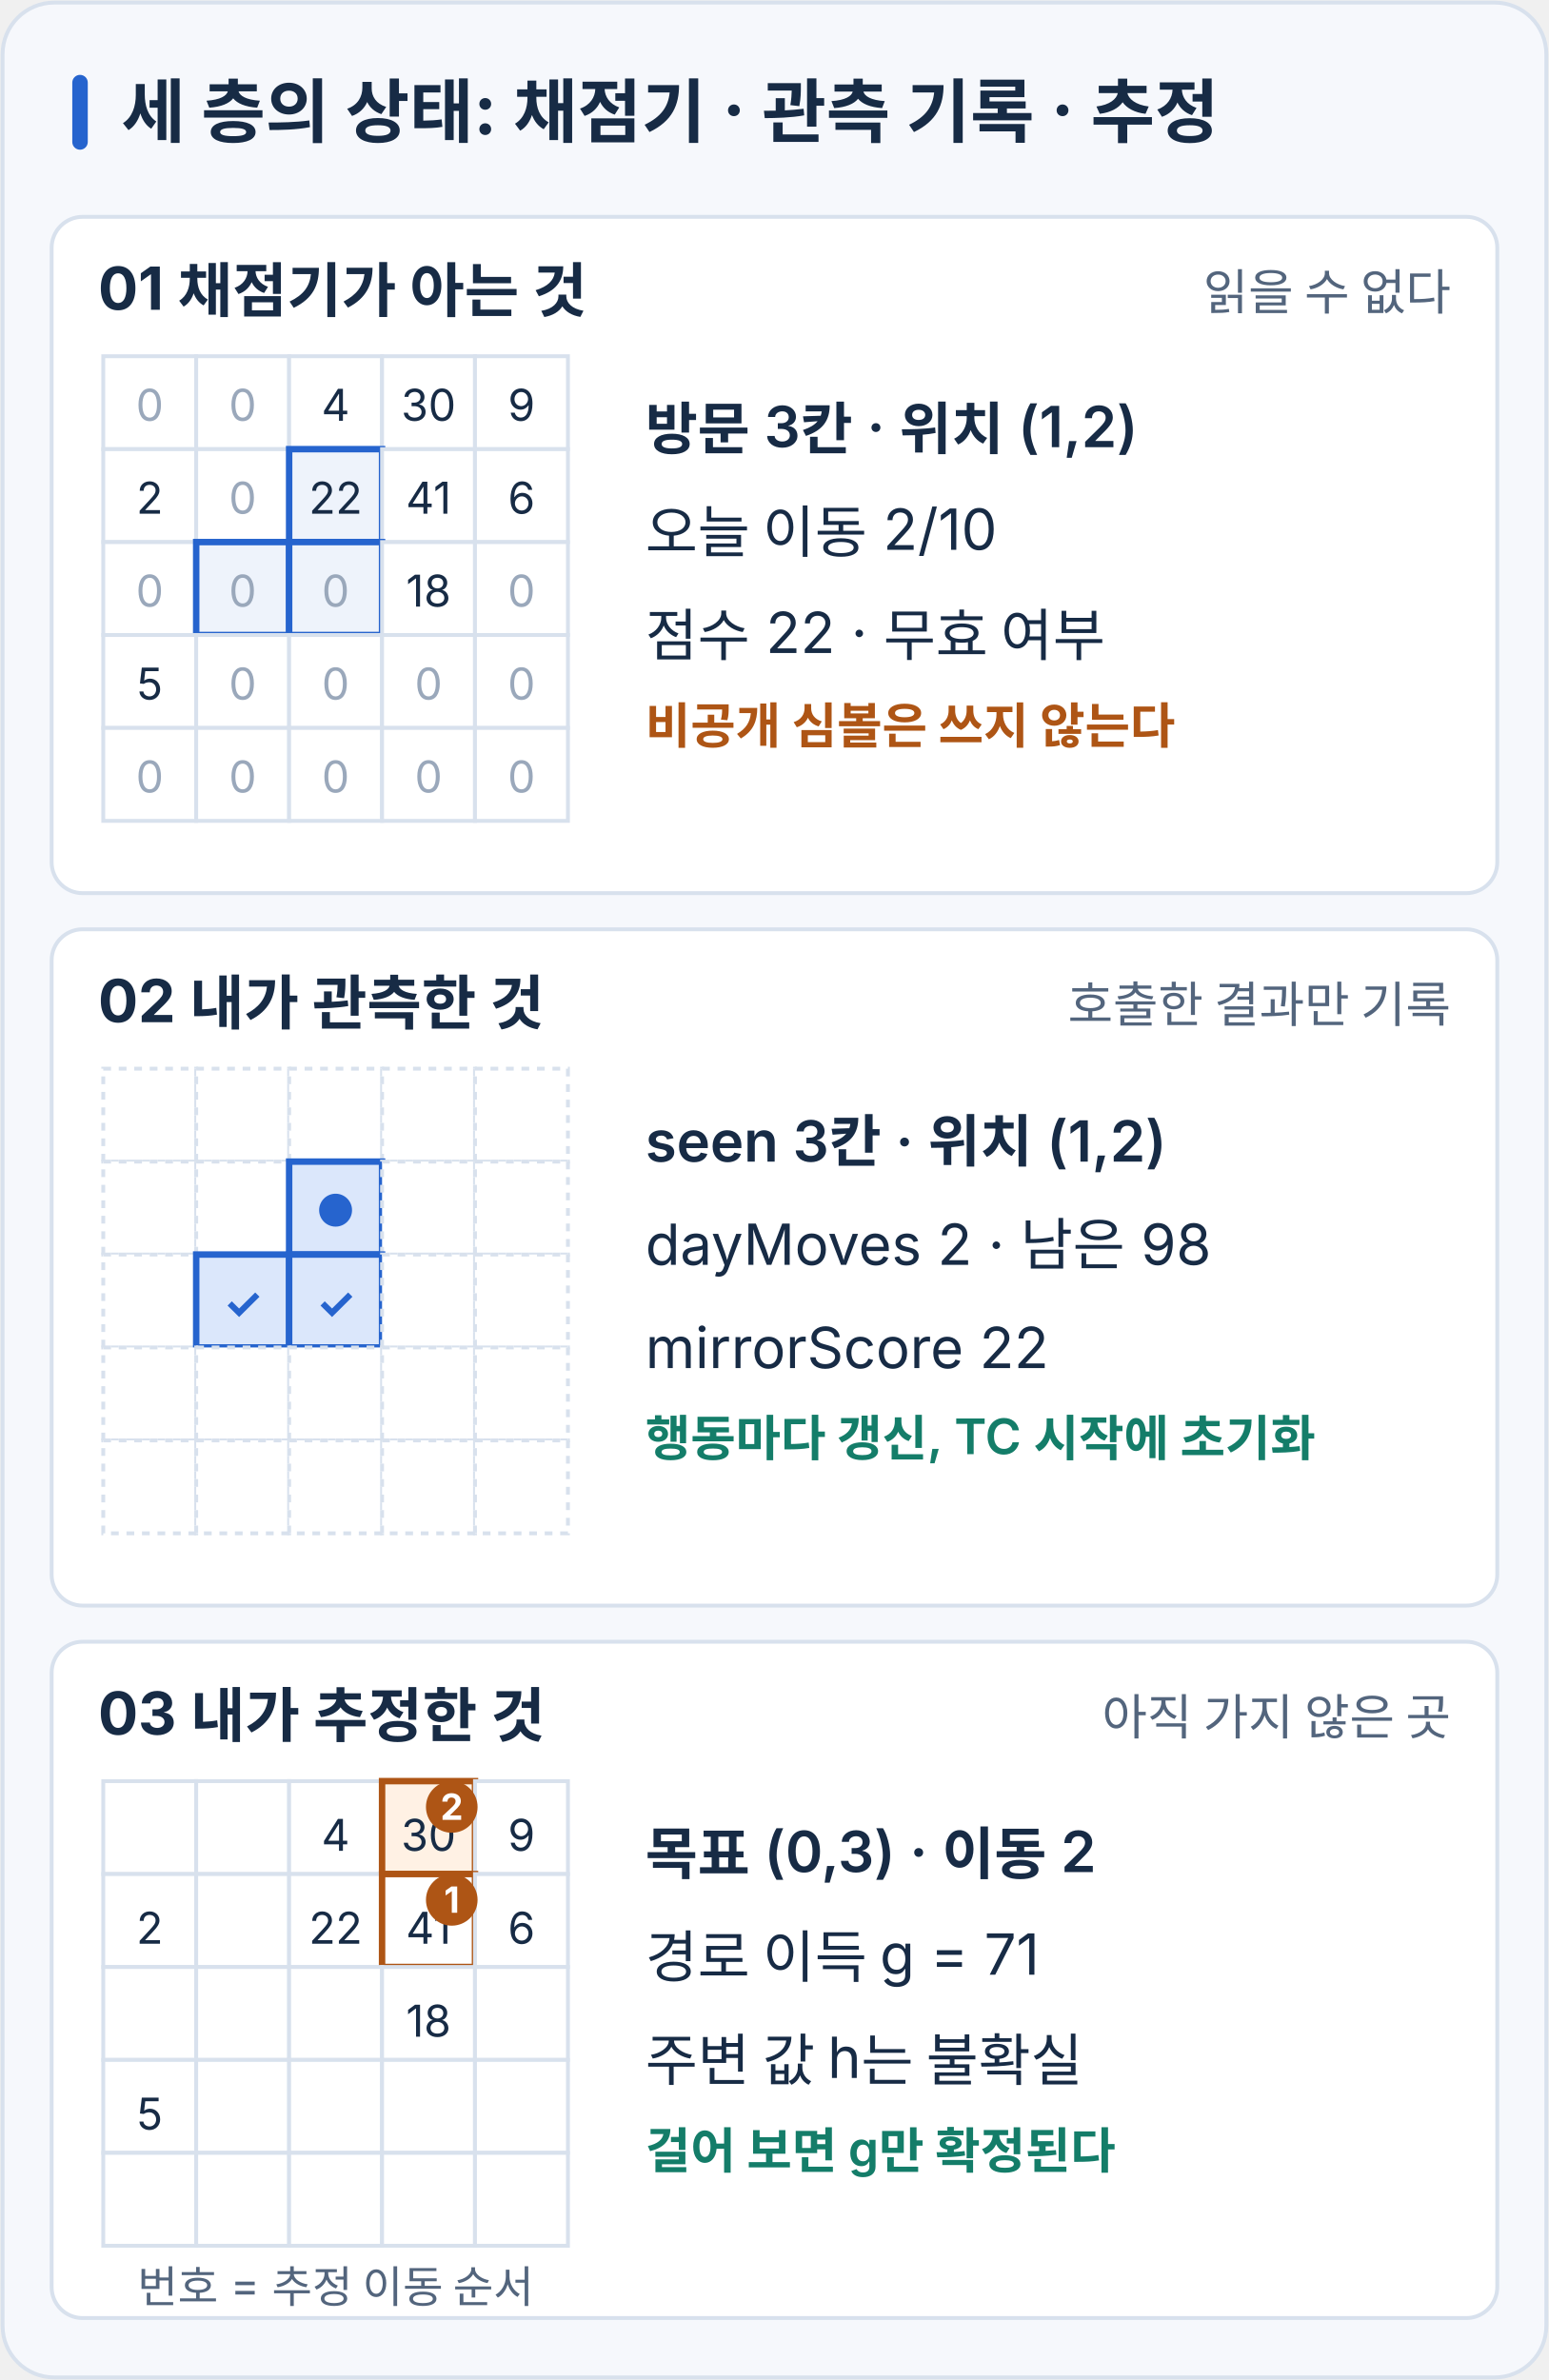
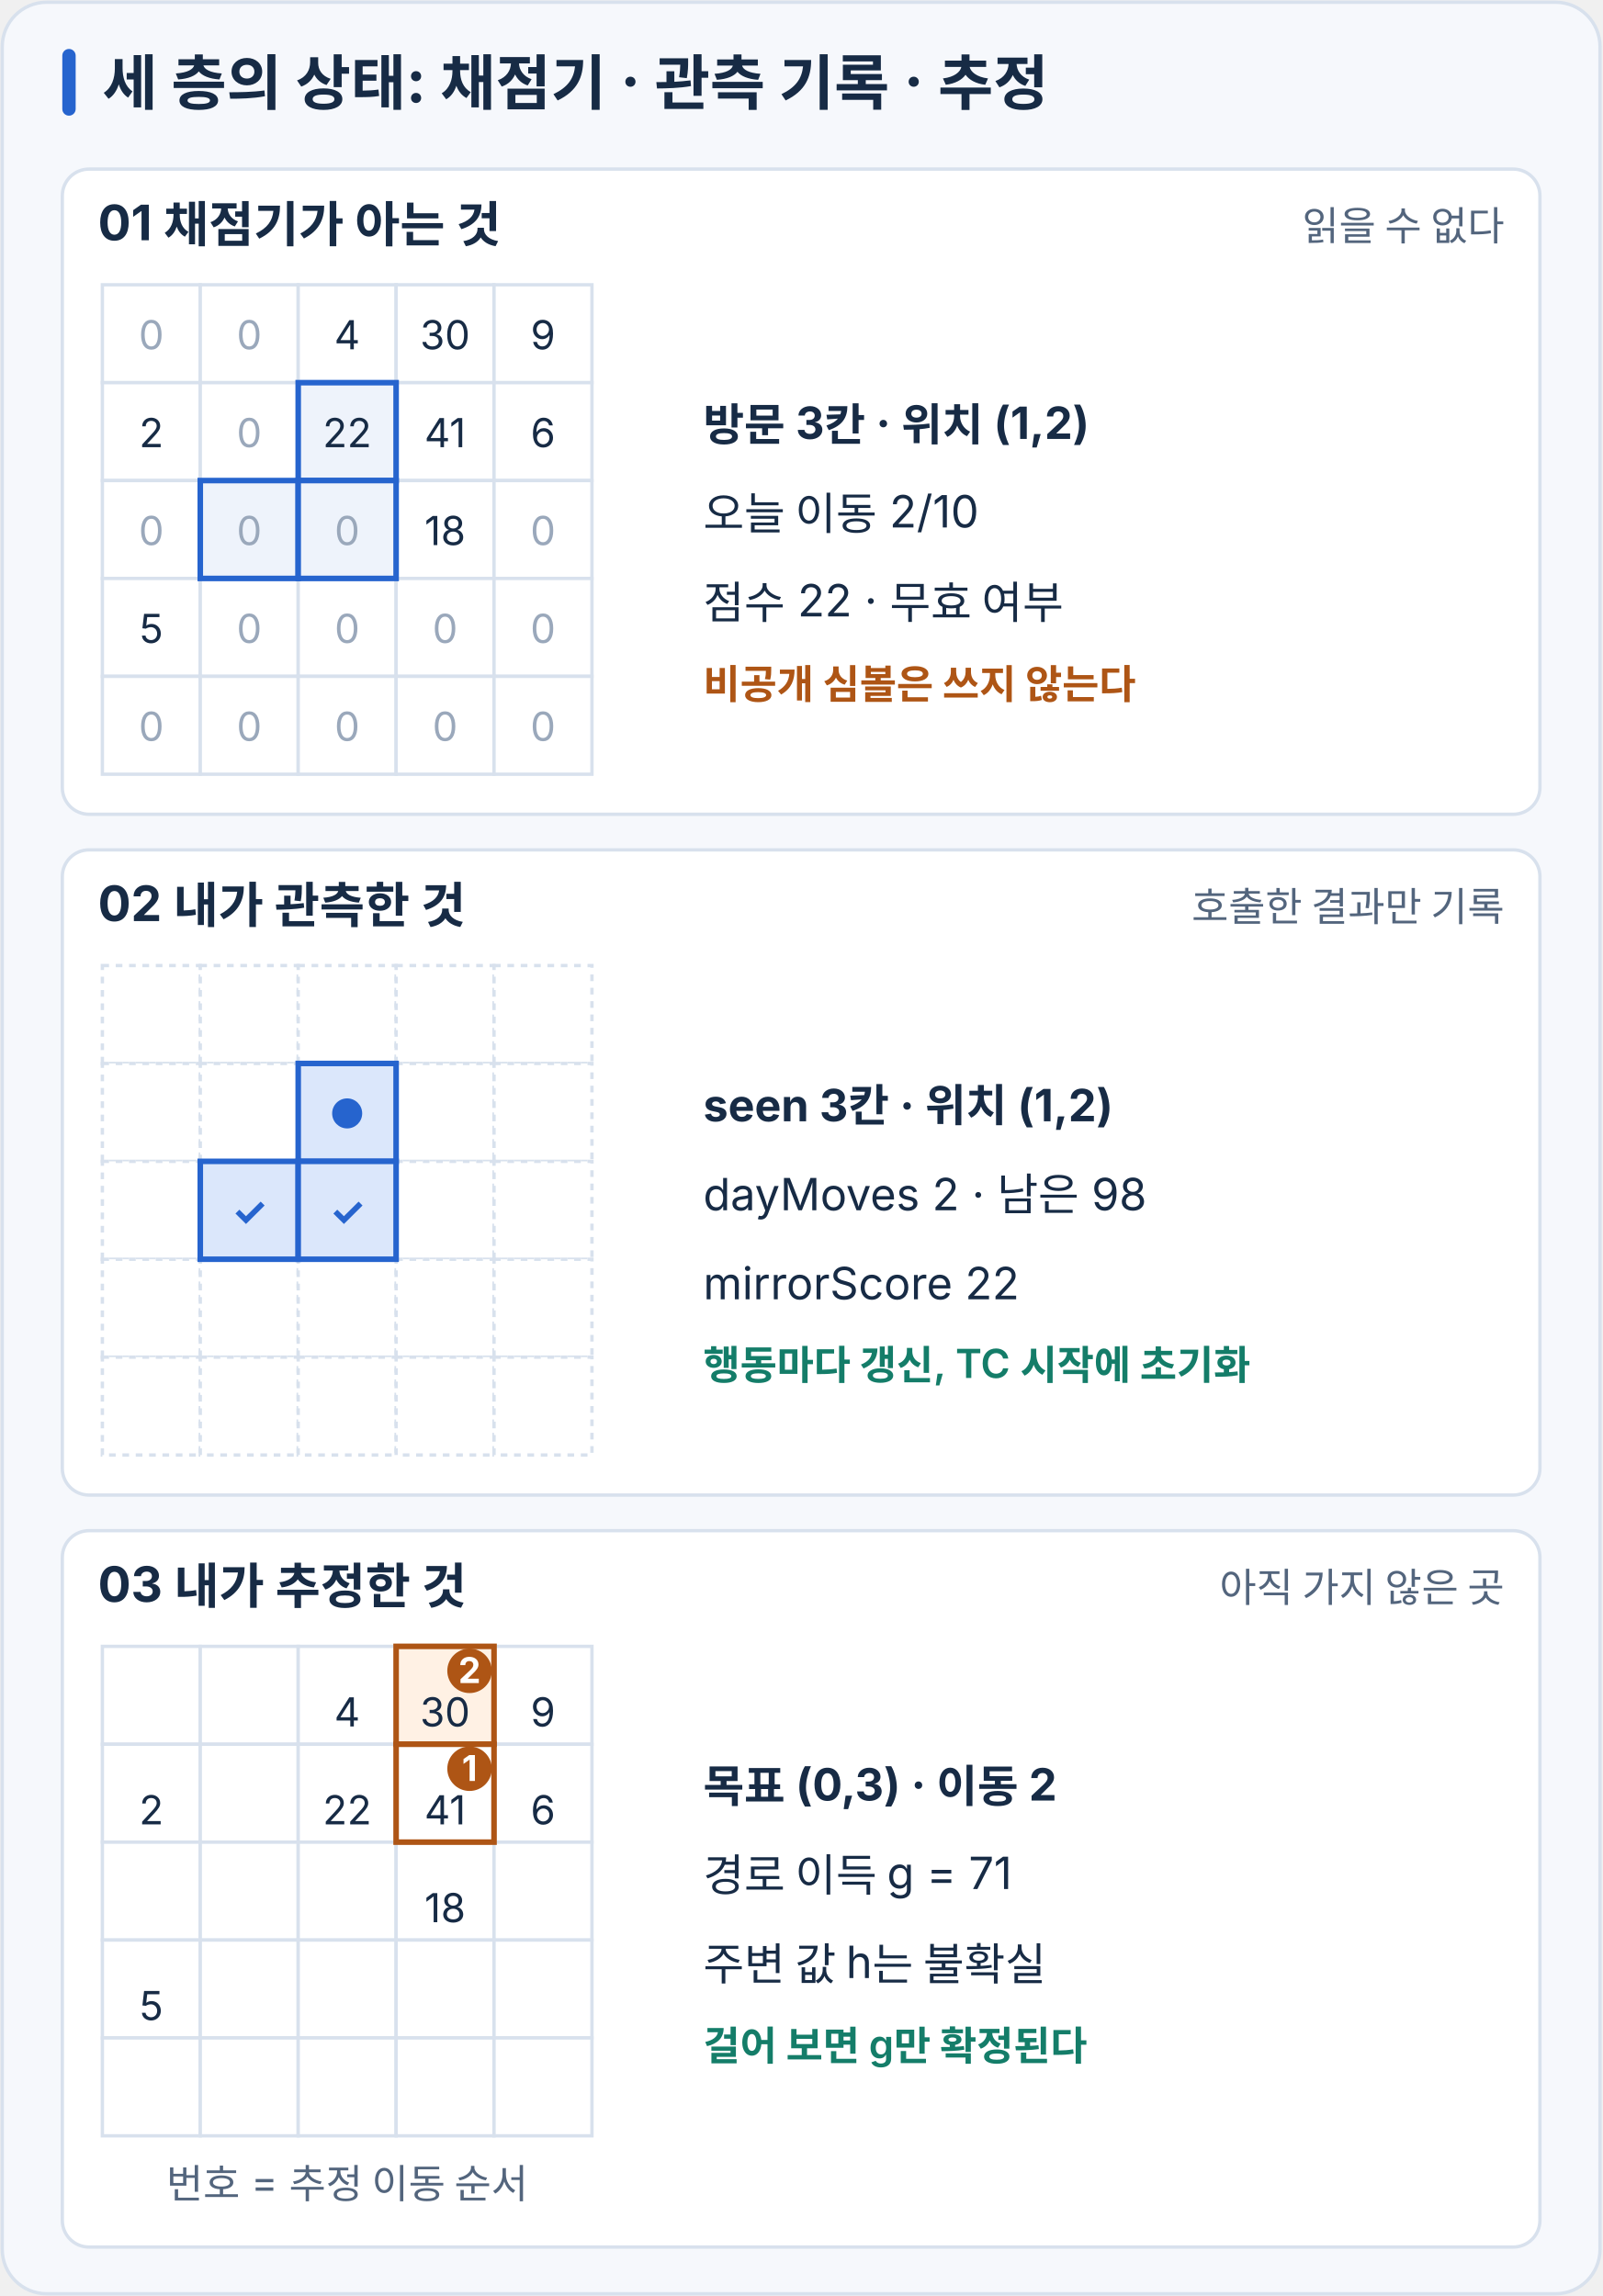
- <svg xmlns="http://www.w3.org/2000/svg" viewBox="0 0 600 922" role="img" aria-labelledby="title desc">
-   <defs>
-     <marker id="arrow" viewBox="0 0 10 10" refX="8" refY="5" markerWidth="5" markerHeight="5" orient="auto">
-       <path d="M1 1 L9 5 L1 9 Z" fill="#2664ce" />
-     </marker>
-     <marker id="arrow-amber" viewBox="0 0 10 10" refX="8" refY="5" markerWidth="5" markerHeight="5" orient="auto">
-       <path d="M1 1 L9 5 L1 9 Z" fill="#ae5515" />
-     </marker>
-     <marker id="arrow-teal" viewBox="0 0 10 10" refX="8" refY="5" markerWidth="5" markerHeight="5" orient="auto">
-       <path d="M1 1 L9 5 L1 9 Z" fill="#147d69" />
-     </marker>
-   </defs>
-   <style>text{font-family:-apple-system,BlinkMacSystemFont,"Apple SD Gothic Neo","Noto Sans KR",sans-serif}*{box-sizing:border-box}</style>
-   <rect x="1" y="1" width="598" height="920" rx="20" fill="#f6f8fc" stroke="#d8e1ed" stroke-width="1.5" />
-   <rect x="28" y="29" width="6" height="29" rx="3" fill="#2664ce" />
-   <text x="47" y="53" font-size="27" fill="#172b45" font-weight="750">세 층의 상태: 채점기 · 관측 기록 · 추정</text>
-   <rect x="20" y="84" width="560" height="262" rx="12" fill="#ffffff" stroke="#d8e1ed" stroke-width="1.5" />
-   <text x="38" y="120" font-size="23" fill="#172b45" font-weight="700" text-anchor="start">01  채점기가 아는 것</text>
-   <text x="562" y="120" font-size="19" fill="#53657d" font-weight="400" text-anchor="end">읽을 수 없다</text>
-   <rect x="40" y="138" width="36" height="36" fill="#ffffff" stroke="#d8e1ed" stroke-width="1.5" />
-   <text x="58.0" y="163.0" font-size="17" fill="#9aa8bb" font-weight="400" text-anchor="middle">0</text>
-   <rect x="76" y="138" width="36" height="36" fill="#ffffff" stroke="#d8e1ed" stroke-width="1.5" />
-   <text x="94.0" y="163.0" font-size="17" fill="#9aa8bb" font-weight="400" text-anchor="middle">0</text>
-   <rect x="112" y="138" width="36" height="36" fill="#ffffff" stroke="#d8e1ed" stroke-width="1.5" />
-   <text x="130.0" y="163.0" font-size="17" fill="#172b45" font-weight="400" text-anchor="middle">4</text>
-   <rect x="148" y="138" width="36" height="36" fill="#ffffff" stroke="#d8e1ed" stroke-width="1.5" />
-   <text x="166.0" y="163.0" font-size="17" fill="#172b45" font-weight="400" text-anchor="middle">30</text>
-   <rect x="184" y="138" width="36" height="36" fill="#ffffff" stroke="#d8e1ed" stroke-width="1.5" />
-   <text x="202.0" y="163.0" font-size="17" fill="#172b45" font-weight="400" text-anchor="middle">9</text>
-   <rect x="40" y="174" width="36" height="36" fill="#ffffff" stroke="#d8e1ed" stroke-width="1.5" />
-   <text x="58.0" y="199.0" font-size="17" fill="#172b45" font-weight="400" text-anchor="middle">2</text>
-   <rect x="76" y="174" width="36" height="36" fill="#ffffff" stroke="#d8e1ed" stroke-width="1.5" />
-   <text x="94.0" y="199.0" font-size="17" fill="#9aa8bb" font-weight="400" text-anchor="middle">0</text>
-   <rect x="112" y="174" width="36" height="36" fill="#eef3fb" stroke="#2664ce" stroke-width="2.5" />
-   <text x="130.0" y="199.0" font-size="17" fill="#172b45" font-weight="400" text-anchor="middle">22</text>
-   <rect x="148" y="174" width="36" height="36" fill="#ffffff" stroke="#d8e1ed" stroke-width="1.5" />
-   <text x="166.0" y="199.0" font-size="17" fill="#172b45" font-weight="400" text-anchor="middle">41</text>
-   <rect x="184" y="174" width="36" height="36" fill="#ffffff" stroke="#d8e1ed" stroke-width="1.5" />
-   <text x="202.0" y="199.0" font-size="17" fill="#172b45" font-weight="400" text-anchor="middle">6</text>
-   <rect x="40" y="210" width="36" height="36" fill="#ffffff" stroke="#d8e1ed" stroke-width="1.5" />
-   <text x="58.0" y="235.0" font-size="17" fill="#9aa8bb" font-weight="400" text-anchor="middle">0</text>
-   <rect x="76" y="210" width="36" height="36" fill="#eef3fb" stroke="#2664ce" stroke-width="2.5" />
-   <text x="94.0" y="235.0" font-size="17" fill="#9aa8bb" font-weight="400" text-anchor="middle">0</text>
-   <rect x="112" y="210" width="36" height="36" fill="#eef3fb" stroke="#2664ce" stroke-width="2.5" />
-   <text x="130.0" y="235.0" font-size="17" fill="#9aa8bb" font-weight="400" text-anchor="middle">0</text>
-   <rect x="148" y="210" width="36" height="36" fill="#ffffff" stroke="#d8e1ed" stroke-width="1.5" />
-   <text x="166.0" y="235.0" font-size="17" fill="#172b45" font-weight="400" text-anchor="middle">18</text>
-   <rect x="184" y="210" width="36" height="36" fill="#ffffff" stroke="#d8e1ed" stroke-width="1.5" />
-   <text x="202.0" y="235.0" font-size="17" fill="#9aa8bb" font-weight="400" text-anchor="middle">0</text>
-   <rect x="40" y="246" width="36" height="36" fill="#ffffff" stroke="#d8e1ed" stroke-width="1.5" />
-   <text x="58.0" y="271.0" font-size="17" fill="#172b45" font-weight="400" text-anchor="middle">5</text>
-   <rect x="76" y="246" width="36" height="36" fill="#ffffff" stroke="#d8e1ed" stroke-width="1.5" />
-   <text x="94.0" y="271.0" font-size="17" fill="#9aa8bb" font-weight="400" text-anchor="middle">0</text>
-   <rect x="112" y="246" width="36" height="36" fill="#ffffff" stroke="#d8e1ed" stroke-width="1.5" />
-   <text x="130.0" y="271.0" font-size="17" fill="#9aa8bb" font-weight="400" text-anchor="middle">0</text>
-   <rect x="148" y="246" width="36" height="36" fill="#ffffff" stroke="#d8e1ed" stroke-width="1.5" />
-   <text x="166.0" y="271.0" font-size="17" fill="#9aa8bb" font-weight="400" text-anchor="middle">0</text>
-   <rect x="184" y="246" width="36" height="36" fill="#ffffff" stroke="#d8e1ed" stroke-width="1.5" />
-   <text x="202.0" y="271.0" font-size="17" fill="#9aa8bb" font-weight="400" text-anchor="middle">0</text>
-   <rect x="40" y="282" width="36" height="36" fill="#ffffff" stroke="#d8e1ed" stroke-width="1.5" />
-   <text x="58.0" y="307.0" font-size="17" fill="#9aa8bb" font-weight="400" text-anchor="middle">0</text>
-   <rect x="76" y="282" width="36" height="36" fill="#ffffff" stroke="#d8e1ed" stroke-width="1.5" />
-   <text x="94.0" y="307.0" font-size="17" fill="#9aa8bb" font-weight="400" text-anchor="middle">0</text>
-   <rect x="112" y="282" width="36" height="36" fill="#ffffff" stroke="#d8e1ed" stroke-width="1.5" />
-   <text x="130.0" y="307.0" font-size="17" fill="#9aa8bb" font-weight="400" text-anchor="middle">0</text>
-   <rect x="148" y="282" width="36" height="36" fill="#ffffff" stroke="#d8e1ed" stroke-width="1.5" />
-   <text x="166.0" y="307.0" font-size="17" fill="#9aa8bb" font-weight="400" text-anchor="middle">0</text>
-   <rect x="184" y="282" width="36" height="36" fill="#ffffff" stroke="#d8e1ed" stroke-width="1.5" />
-   <text x="202.0" y="307.0" font-size="17" fill="#9aa8bb" font-weight="400" text-anchor="middle">0</text>
-   <text x="250" y="174" font-size="22" fill="#172b45" font-weight="600" text-anchor="start">방문 3칸 · 위치 (1,2)</text>
-   <text x="250" y="214" font-size="22" fill="#172b45" font-weight="400" text-anchor="start">오늘 이동 2/10</text>
-   <text x="250" y="254" font-size="22" fill="#172b45" font-weight="400" text-anchor="start">점수 22 · 무효 여부</text>
-   <text x="250" y="288" font-size="19" fill="#ae5515" font-weight="600" text-anchor="start">비공개 심볼은 쓰지 않는다</text>
-   <rect x="20" y="360" width="560" height="262" rx="12" fill="#ffffff" stroke="#d8e1ed" stroke-width="1.5" />
-   <text x="38" y="396" font-size="23" fill="#172b45" font-weight="700" text-anchor="start">02  내가 관측한 것</text>
-   <text x="562" y="396" font-size="19" fill="#53657d" font-weight="400" text-anchor="end">호출한 결과만 기록</text>
-   <rect x="40" y="414" width="36" height="36" fill="#ffffff" stroke="#d8e1ed" stroke-width="1.5" stroke-dasharray="3 3" />
-   <rect x="76" y="414" width="36" height="36" fill="#ffffff" stroke="#d8e1ed" stroke-width="1.5" stroke-dasharray="3 3" />
-   <rect x="112" y="414" width="36" height="36" fill="#ffffff" stroke="#d8e1ed" stroke-width="1.5" stroke-dasharray="3 3" />
-   <rect x="148" y="414" width="36" height="36" fill="#ffffff" stroke="#d8e1ed" stroke-width="1.5" stroke-dasharray="3 3" />
-   <rect x="184" y="414" width="36" height="36" fill="#ffffff" stroke="#d8e1ed" stroke-width="1.5" stroke-dasharray="3 3" />
-   <rect x="40" y="450" width="36" height="36" fill="#ffffff" stroke="#d8e1ed" stroke-width="1.5" stroke-dasharray="3 3" />
-   <rect x="76" y="450" width="36" height="36" fill="#ffffff" stroke="#d8e1ed" stroke-width="1.5" stroke-dasharray="3 3" />
-   <rect x="112" y="450" width="36" height="36" fill="#dbe7fb" stroke="#2664ce" stroke-width="2.5" />
-   <text x="130.0" y="475.0" font-size="17" fill="#2664ce" font-weight="700" text-anchor="middle">●</text>
-   <rect x="148" y="450" width="36" height="36" fill="#ffffff" stroke="#d8e1ed" stroke-width="1.5" stroke-dasharray="3 3" />
-   <rect x="184" y="450" width="36" height="36" fill="#ffffff" stroke="#d8e1ed" stroke-width="1.5" stroke-dasharray="3 3" />
-   <rect x="40" y="486" width="36" height="36" fill="#ffffff" stroke="#d8e1ed" stroke-width="1.5" stroke-dasharray="3 3" />
-   <rect x="76" y="486" width="36" height="36" fill="#dbe7fb" stroke="#2664ce" stroke-width="2.5" />
-   <text x="94.0" y="511.0" font-size="17" fill="#2664ce" font-weight="700" text-anchor="middle">✓</text>
-   <rect x="112" y="486" width="36" height="36" fill="#dbe7fb" stroke="#2664ce" stroke-width="2.5" />
-   <text x="130.0" y="511.0" font-size="17" fill="#2664ce" font-weight="700" text-anchor="middle">✓</text>
-   <rect x="148" y="486" width="36" height="36" fill="#ffffff" stroke="#d8e1ed" stroke-width="1.5" stroke-dasharray="3 3" />
-   <rect x="184" y="486" width="36" height="36" fill="#ffffff" stroke="#d8e1ed" stroke-width="1.5" stroke-dasharray="3 3" />
-   <rect x="40" y="522" width="36" height="36" fill="#ffffff" stroke="#d8e1ed" stroke-width="1.5" stroke-dasharray="3 3" />
-   <rect x="76" y="522" width="36" height="36" fill="#ffffff" stroke="#d8e1ed" stroke-width="1.5" stroke-dasharray="3 3" />
-   <rect x="112" y="522" width="36" height="36" fill="#ffffff" stroke="#d8e1ed" stroke-width="1.5" stroke-dasharray="3 3" />
-   <rect x="148" y="522" width="36" height="36" fill="#ffffff" stroke="#d8e1ed" stroke-width="1.5" stroke-dasharray="3 3" />
-   <rect x="184" y="522" width="36" height="36" fill="#ffffff" stroke="#d8e1ed" stroke-width="1.5" stroke-dasharray="3 3" />
-   <rect x="40" y="558" width="36" height="36" fill="#ffffff" stroke="#d8e1ed" stroke-width="1.5" stroke-dasharray="3 3" />
-   <rect x="76" y="558" width="36" height="36" fill="#ffffff" stroke="#d8e1ed" stroke-width="1.5" stroke-dasharray="3 3" />
-   <rect x="112" y="558" width="36" height="36" fill="#ffffff" stroke="#d8e1ed" stroke-width="1.5" stroke-dasharray="3 3" />
-   <rect x="148" y="558" width="36" height="36" fill="#ffffff" stroke="#d8e1ed" stroke-width="1.5" stroke-dasharray="3 3" />
-   <rect x="184" y="558" width="36" height="36" fill="#ffffff" stroke="#d8e1ed" stroke-width="1.5" stroke-dasharray="3 3" />
-   <text x="250" y="450" font-size="22" fill="#172b45" font-weight="600" text-anchor="start">seen 3칸 · 위치 (1,2)</text>
-   <text x="250" y="490" font-size="22" fill="#172b45" font-weight="400" text-anchor="start">dayMoves 2 · 남은 98</text>
-   <text x="250" y="530" font-size="22" fill="#172b45" font-weight="400" text-anchor="start">mirrorScore 22</text>
-   <text x="250" y="564" font-size="19" fill="#147d69" font-weight="600" text-anchor="start">행동마다 갱신, TC 시작에 초기화</text>
-   <rect x="20" y="636" width="560" height="262" rx="12" fill="#ffffff" stroke="#d8e1ed" stroke-width="1.5" />
-   <text x="38" y="672" font-size="23" fill="#172b45" font-weight="700" text-anchor="start">03  내가 추정한 것</text>
-   <text x="562" y="672" font-size="19" fill="#53657d" font-weight="400" text-anchor="end">아직 가지 않은 곳</text>
-   <rect x="40" y="690" width="36" height="36" fill="#ffffff" stroke="#d8e1ed" stroke-width="1.5" />
-   <text x="58.0" y="717.0" font-size="17" fill="#172b45" font-weight="400" text-anchor="middle" />
-   <rect x="76" y="690" width="36" height="36" fill="#ffffff" stroke="#d8e1ed" stroke-width="1.5" />
-   <text x="94.0" y="717.0" font-size="17" fill="#172b45" font-weight="400" text-anchor="middle" />
-   <rect x="112" y="690" width="36" height="36" fill="#ffffff" stroke="#d8e1ed" stroke-width="1.5" />
-   <text x="130.0" y="717.0" font-size="17" fill="#172b45" font-weight="400" text-anchor="middle">4</text>
-   <rect x="148" y="690" width="36" height="36" fill="#fff1e4" stroke="#ae5515" stroke-width="2.5" />
-   <text x="166.0" y="717.0" font-size="17" fill="#172b45" font-weight="400" text-anchor="middle">30</text>
-   <rect x="184" y="690" width="36" height="36" fill="#ffffff" stroke="#d8e1ed" stroke-width="1.5" />
-   <text x="202.0" y="717.0" font-size="17" fill="#172b45" font-weight="400" text-anchor="middle">9</text>
-   <rect x="40" y="726" width="36" height="36" fill="#ffffff" stroke="#d8e1ed" stroke-width="1.5" />
-   <text x="58.0" y="753.0" font-size="17" fill="#172b45" font-weight="400" text-anchor="middle">2</text>
-   <rect x="76" y="726" width="36" height="36" fill="#ffffff" stroke="#d8e1ed" stroke-width="1.5" />
-   <text x="94.0" y="753.0" font-size="17" fill="#172b45" font-weight="400" text-anchor="middle" />
-   <rect x="112" y="726" width="36" height="36" fill="#ffffff" stroke="#d8e1ed" stroke-width="1.5" />
-   <text x="130.0" y="753.0" font-size="17" fill="#172b45" font-weight="400" text-anchor="middle">22</text>
-   <rect x="148" y="726" width="36" height="36" fill="#ffffff" stroke="#ae5515" stroke-width="2.5" />
-   <text x="166.0" y="753.0" font-size="17" fill="#172b45" font-weight="400" text-anchor="middle">41</text>
-   <rect x="184" y="726" width="36" height="36" fill="#ffffff" stroke="#d8e1ed" stroke-width="1.5" />
-   <text x="202.0" y="753.0" font-size="17" fill="#172b45" font-weight="400" text-anchor="middle">6</text>
-   <rect x="40" y="762" width="36" height="36" fill="#ffffff" stroke="#d8e1ed" stroke-width="1.5" />
-   <text x="58.0" y="789.0" font-size="17" fill="#172b45" font-weight="400" text-anchor="middle" />
-   <rect x="76" y="762" width="36" height="36" fill="#ffffff" stroke="#d8e1ed" stroke-width="1.5" />
-   <text x="94.0" y="789.0" font-size="17" fill="#172b45" font-weight="400" text-anchor="middle" />
-   <rect x="112" y="762" width="36" height="36" fill="#ffffff" stroke="#d8e1ed" stroke-width="1.5" />
-   <text x="130.0" y="789.0" font-size="17" fill="#172b45" font-weight="400" text-anchor="middle" />
-   <rect x="148" y="762" width="36" height="36" fill="#ffffff" stroke="#d8e1ed" stroke-width="1.5" />
-   <text x="166.0" y="789.0" font-size="17" fill="#172b45" font-weight="400" text-anchor="middle">18</text>
-   <rect x="184" y="762" width="36" height="36" fill="#ffffff" stroke="#d8e1ed" stroke-width="1.5" />
-   <text x="202.0" y="789.0" font-size="17" fill="#172b45" font-weight="400" text-anchor="middle" />
-   <rect x="40" y="798" width="36" height="36" fill="#ffffff" stroke="#d8e1ed" stroke-width="1.5" />
-   <text x="58.0" y="825.0" font-size="17" fill="#172b45" font-weight="400" text-anchor="middle">5</text>
-   <rect x="76" y="798" width="36" height="36" fill="#ffffff" stroke="#d8e1ed" stroke-width="1.5" />
-   <text x="94.0" y="825.0" font-size="17" fill="#172b45" font-weight="400" text-anchor="middle" />
-   <rect x="112" y="798" width="36" height="36" fill="#ffffff" stroke="#d8e1ed" stroke-width="1.5" />
-   <text x="130.0" y="825.0" font-size="17" fill="#172b45" font-weight="400" text-anchor="middle" />
-   <rect x="148" y="798" width="36" height="36" fill="#ffffff" stroke="#d8e1ed" stroke-width="1.5" />
-   <text x="166.0" y="825.0" font-size="17" fill="#172b45" font-weight="400" text-anchor="middle" />
-   <rect x="184" y="798" width="36" height="36" fill="#ffffff" stroke="#d8e1ed" stroke-width="1.5" />
-   <text x="202.0" y="825.0" font-size="17" fill="#172b45" font-weight="400" text-anchor="middle" />
-   <rect x="40" y="834" width="36" height="36" fill="#ffffff" stroke="#d8e1ed" stroke-width="1.5" />
-   <text x="58.0" y="861.0" font-size="17" fill="#172b45" font-weight="400" text-anchor="middle" />
-   <rect x="76" y="834" width="36" height="36" fill="#ffffff" stroke="#d8e1ed" stroke-width="1.5" />
-   <text x="94.0" y="861.0" font-size="17" fill="#172b45" font-weight="400" text-anchor="middle" />
-   <rect x="112" y="834" width="36" height="36" fill="#ffffff" stroke="#d8e1ed" stroke-width="1.5" />
-   <text x="130.0" y="861.0" font-size="17" fill="#172b45" font-weight="400" text-anchor="middle" />
-   <rect x="148" y="834" width="36" height="36" fill="#ffffff" stroke="#d8e1ed" stroke-width="1.5" />
-   <text x="166.0" y="861.0" font-size="17" fill="#172b45" font-weight="400" text-anchor="middle" />
-   <rect x="184" y="834" width="36" height="36" fill="#ffffff" stroke="#d8e1ed" stroke-width="1.5" />
-   <text x="202.0" y="861.0" font-size="17" fill="#172b45" font-weight="400" text-anchor="middle" />
-   <circle cx="175" cy="736" r="10" fill="#ae5515" />
-   <text x="175" y="741" font-size="14" fill="#ffffff" font-weight="700" text-anchor="middle">1</text>
-   <circle cx="175" cy="700" r="10" fill="#ae5515" />
-   <text x="175" y="705" font-size="14" fill="#ffffff" font-weight="700" text-anchor="middle">2</text>
-   <text x="130.0" y="892" font-size="17" fill="#53657d" font-weight="400" text-anchor="middle">번호 = 추정 이동 순서</text>
-   <text x="250" y="726" font-size="22" fill="#172b45" font-weight="600" text-anchor="start">목표 (0,3) · 이동 2</text>
-   <text x="250" y="766" font-size="22" fill="#172b45" font-weight="400" text-anchor="start">경로 이득 g = 71</text>
-   <text x="250" y="806" font-size="22" fill="#172b45" font-weight="400" text-anchor="start">주변 값 h는 불확실</text>
-   <text x="250" y="840" font-size="19" fill="#147d69" font-weight="600" text-anchor="start">걸어 보면 g만 확정된다</text>
+ <svg xmlns="http://www.w3.org/2000/svg" viewBox="0 0 720 1032" role="img" aria-labelledby="title desc">
+   <style>text{font-family:-apple-system,BlinkMacSystemFont,"Apple SD Gothic Neo","Noto Sans KR",sans-serif}</style>
+   <rect x="1" y="1" width="718" height="1030" rx="20" fill="#f6f8fc" stroke="#d8e1ed" stroke-width="1.5" />
+   <rect x="28" y="22" width="6" height="30" rx="3" fill="#2664ce" />
+   <text x="46" y="47" font-size="27" fill="#172b45" font-weight="750">세 층의 상태: 채점기 · 관측 기록 · 추정</text>
+   <rect x="28" y="76" width="664" height="290" rx="12" fill="#fff" stroke="#d8e1ed" stroke-width="1.5" />
+   <text x="44" y="108" font-size="22" fill="#172b45" font-weight="700">01  채점기가 아는 것</text>
+   <text x="676" y="108" font-size="18" fill="#53657d" text-anchor="end">읽을 수 없다</text>
+   <rect x="46" y="128" width="44" height="44" fill="#fff" stroke="#d8e1ed" stroke-width="1.5" />
+   <rect x="90" y="128" width="44" height="44" fill="#fff" stroke="#d8e1ed" stroke-width="1.5" />
+   <rect x="134" y="128" width="44" height="44" fill="#fff" stroke="#d8e1ed" stroke-width="1.5" />
+   <rect x="178" y="128" width="44" height="44" fill="#fff" stroke="#d8e1ed" stroke-width="1.5" />
+   <rect x="222" y="128" width="44" height="44" fill="#fff" stroke="#d8e1ed" stroke-width="1.5" />
+   <rect x="46" y="172" width="44" height="44" fill="#fff" stroke="#d8e1ed" stroke-width="1.5" />
+   <rect x="90" y="172" width="44" height="44" fill="#fff" stroke="#d8e1ed" stroke-width="1.5" />
+   <rect x="178" y="172" width="44" height="44" fill="#fff" stroke="#d8e1ed" stroke-width="1.5" />
+   <rect x="222" y="172" width="44" height="44" fill="#fff" stroke="#d8e1ed" stroke-width="1.5" />
+   <rect x="46" y="216" width="44" height="44" fill="#fff" stroke="#d8e1ed" stroke-width="1.5" />
+   <rect x="178" y="216" width="44" height="44" fill="#fff" stroke="#d8e1ed" stroke-width="1.5" />
+   <rect x="222" y="216" width="44" height="44" fill="#fff" stroke="#d8e1ed" stroke-width="1.5" />
+   <rect x="46" y="260" width="44" height="44" fill="#fff" stroke="#d8e1ed" stroke-width="1.5" />
+   <rect x="90" y="260" width="44" height="44" fill="#fff" stroke="#d8e1ed" stroke-width="1.5" />
+   <rect x="134" y="260" width="44" height="44" fill="#fff" stroke="#d8e1ed" stroke-width="1.5" />
+   <rect x="178" y="260" width="44" height="44" fill="#fff" stroke="#d8e1ed" stroke-width="1.5" />
+   <rect x="222" y="260" width="44" height="44" fill="#fff" stroke="#d8e1ed" stroke-width="1.5" />
+   <rect x="46" y="304" width="44" height="44" fill="#fff" stroke="#d8e1ed" stroke-width="1.5" />
+   <rect x="90" y="304" width="44" height="44" fill="#fff" stroke="#d8e1ed" stroke-width="1.5" />
+   <rect x="134" y="304" width="44" height="44" fill="#fff" stroke="#d8e1ed" stroke-width="1.5" />
+   <rect x="178" y="304" width="44" height="44" fill="#fff" stroke="#d8e1ed" stroke-width="1.5" />
+   <rect x="222" y="304" width="44" height="44" fill="#fff" stroke="#d8e1ed" stroke-width="1.5" />
+   <rect x="134" y="172" width="44" height="44" fill="#eef3fb" stroke="#2664ce" stroke-width="2.5" />
+   <rect x="90" y="216" width="44" height="44" fill="#eef3fb" stroke="#2664ce" stroke-width="2.5" />
+   <rect x="134" y="216" width="44" height="44" fill="#eef3fb" stroke="#2664ce" stroke-width="2.5" />
+   <text x="68" y="157" font-size="18" fill="#9aa8bb" font-weight="400" text-anchor="middle">0</text>
+   <text x="112" y="157" font-size="18" fill="#9aa8bb" font-weight="400" text-anchor="middle">0</text>
+   <text x="156" y="157" font-size="18" fill="#172b45" font-weight="400" text-anchor="middle">4</text>
+   <text x="200" y="157" font-size="18" fill="#172b45" font-weight="400" text-anchor="middle">30</text>
+   <text x="244" y="157" font-size="18" fill="#172b45" font-weight="400" text-anchor="middle">9</text>
+   <text x="68" y="201" font-size="18" fill="#172b45" font-weight="400" text-anchor="middle">2</text>
+   <text x="112" y="201" font-size="18" fill="#9aa8bb" font-weight="400" text-anchor="middle">0</text>
+   <text x="156" y="201" font-size="18" fill="#172b45" font-weight="400" text-anchor="middle">22</text>
+   <text x="200" y="201" font-size="18" fill="#172b45" font-weight="400" text-anchor="middle">41</text>
+   <text x="244" y="201" font-size="18" fill="#172b45" font-weight="400" text-anchor="middle">6</text>
+   <text x="68" y="245" font-size="18" fill="#9aa8bb" font-weight="400" text-anchor="middle">0</text>
+   <text x="112" y="245" font-size="18" fill="#9aa8bb" font-weight="400" text-anchor="middle">0</text>
+   <text x="156" y="245" font-size="18" fill="#9aa8bb" font-weight="400" text-anchor="middle">0</text>
+   <text x="200" y="245" font-size="18" fill="#172b45" font-weight="400" text-anchor="middle">18</text>
+   <text x="244" y="245" font-size="18" fill="#9aa8bb" font-weight="400" text-anchor="middle">0</text>
+   <text x="68" y="289" font-size="18" fill="#172b45" font-weight="400" text-anchor="middle">5</text>
+   <text x="112" y="289" font-size="18" fill="#9aa8bb" font-weight="400" text-anchor="middle">0</text>
+   <text x="156" y="289" font-size="18" fill="#9aa8bb" font-weight="400" text-anchor="middle">0</text>
+   <text x="200" y="289" font-size="18" fill="#9aa8bb" font-weight="400" text-anchor="middle">0</text>
+   <text x="244" y="289" font-size="18" fill="#9aa8bb" font-weight="400" text-anchor="middle">0</text>
+   <text x="68" y="333" font-size="18" fill="#9aa8bb" font-weight="400" text-anchor="middle">0</text>
+   <text x="112" y="333" font-size="18" fill="#9aa8bb" font-weight="400" text-anchor="middle">0</text>
+   <text x="156" y="333" font-size="18" fill="#9aa8bb" font-weight="400" text-anchor="middle">0</text>
+   <text x="200" y="333" font-size="18" fill="#9aa8bb" font-weight="400" text-anchor="middle">0</text>
+   <text x="244" y="333" font-size="18" fill="#9aa8bb" font-weight="400" text-anchor="middle">0</text>
+   <text x="316" y="198" font-size="20" fill="#172b45" font-weight="700">방문 3칸 · 위치 (1,2)</text>
+   <text x="316" y="238" font-size="20" fill="#172b45" font-weight="400">오늘 이동 2/10</text>
+   <text x="316" y="278" font-size="20" fill="#172b45" font-weight="400">점수 22 · 무효 여부</text>
+   <text x="316" y="314" font-size="18" fill="#ae5515" font-weight="600">비공개 심볼은 쓰지 않는다</text>
+   <rect x="28" y="382" width="664" height="290" rx="12" fill="#fff" stroke="#d8e1ed" stroke-width="1.5" />
+   <text x="44" y="414" font-size="22" fill="#172b45" font-weight="700">02  내가 관측한 것</text>
+   <text x="676" y="414" font-size="18" fill="#53657d" text-anchor="end">호출한 결과만 기록</text>
+   <rect x="46" y="434" width="44" height="44" fill="#fff" stroke="#d8e1ed" stroke-width="1.5" stroke-dasharray="3 3" />
+   <rect x="90" y="434" width="44" height="44" fill="#fff" stroke="#d8e1ed" stroke-width="1.5" stroke-dasharray="3 3" />
+   <rect x="134" y="434" width="44" height="44" fill="#fff" stroke="#d8e1ed" stroke-width="1.5" stroke-dasharray="3 3" />
+   <rect x="178" y="434" width="44" height="44" fill="#fff" stroke="#d8e1ed" stroke-width="1.5" stroke-dasharray="3 3" />
+   <rect x="222" y="434" width="44" height="44" fill="#fff" stroke="#d8e1ed" stroke-width="1.5" stroke-dasharray="3 3" />
+   <rect x="46" y="478" width="44" height="44" fill="#fff" stroke="#d8e1ed" stroke-width="1.5" stroke-dasharray="3 3" />
+   <rect x="90" y="478" width="44" height="44" fill="#fff" stroke="#d8e1ed" stroke-width="1.5" stroke-dasharray="3 3" />
+   <rect x="178" y="478" width="44" height="44" fill="#fff" stroke="#d8e1ed" stroke-width="1.5" stroke-dasharray="3 3" />
+   <rect x="222" y="478" width="44" height="44" fill="#fff" stroke="#d8e1ed" stroke-width="1.5" stroke-dasharray="3 3" />
+   <rect x="46" y="522" width="44" height="44" fill="#fff" stroke="#d8e1ed" stroke-width="1.5" stroke-dasharray="3 3" />
+   <rect x="178" y="522" width="44" height="44" fill="#fff" stroke="#d8e1ed" stroke-width="1.5" stroke-dasharray="3 3" />
+   <rect x="222" y="522" width="44" height="44" fill="#fff" stroke="#d8e1ed" stroke-width="1.5" stroke-dasharray="3 3" />
+   <rect x="46" y="566" width="44" height="44" fill="#fff" stroke="#d8e1ed" stroke-width="1.5" stroke-dasharray="3 3" />
+   <rect x="90" y="566" width="44" height="44" fill="#fff" stroke="#d8e1ed" stroke-width="1.5" stroke-dasharray="3 3" />
+   <rect x="134" y="566" width="44" height="44" fill="#fff" stroke="#d8e1ed" stroke-width="1.5" stroke-dasharray="3 3" />
+   <rect x="178" y="566" width="44" height="44" fill="#fff" stroke="#d8e1ed" stroke-width="1.5" stroke-dasharray="3 3" />
+   <rect x="222" y="566" width="44" height="44" fill="#fff" stroke="#d8e1ed" stroke-width="1.5" stroke-dasharray="3 3" />
+   <rect x="46" y="610" width="44" height="44" fill="#fff" stroke="#d8e1ed" stroke-width="1.5" stroke-dasharray="3 3" />
+   <rect x="90" y="610" width="44" height="44" fill="#fff" stroke="#d8e1ed" stroke-width="1.5" stroke-dasharray="3 3" />
+   <rect x="134" y="610" width="44" height="44" fill="#fff" stroke="#d8e1ed" stroke-width="1.5" stroke-dasharray="3 3" />
+   <rect x="178" y="610" width="44" height="44" fill="#fff" stroke="#d8e1ed" stroke-width="1.5" stroke-dasharray="3 3" />
+   <rect x="222" y="610" width="44" height="44" fill="#fff" stroke="#d8e1ed" stroke-width="1.5" stroke-dasharray="3 3" />
+   <rect x="134" y="478" width="44" height="44" fill="#dbe7fb" stroke="#2664ce" stroke-width="2.5" />
+   <rect x="90" y="522" width="44" height="44" fill="#dbe7fb" stroke="#2664ce" stroke-width="2.5" />
+   <rect x="134" y="522" width="44" height="44" fill="#dbe7fb" stroke="#2664ce" stroke-width="2.5" />
+   <text x="156" y="507" font-size="18" fill="#2664ce" font-weight="700" text-anchor="middle">●</text>
+   <text x="112" y="551" font-size="18" fill="#2664ce" font-weight="700" text-anchor="middle">✓</text>
+   <text x="156" y="551" font-size="18" fill="#2664ce" font-weight="700" text-anchor="middle">✓</text>
+   <text x="316" y="504" font-size="20" fill="#172b45" font-weight="700">seen 3칸 · 위치 (1,2)</text>
+   <text x="316" y="544" font-size="20" fill="#172b45" font-weight="400">dayMoves 2 · 남은 98</text>
+   <text x="316" y="584" font-size="20" fill="#172b45" font-weight="400">mirrorScore 22</text>
+   <text x="316" y="620" font-size="18" fill="#147d69" font-weight="600">행동마다 갱신, TC 시작에 초기화</text>
+   <rect x="28" y="688" width="664" height="322" rx="12" fill="#fff" stroke="#d8e1ed" stroke-width="1.5" />
+   <text x="44" y="720" font-size="22" fill="#172b45" font-weight="700">03  내가 추정한 것</text>
+   <text x="676" y="720" font-size="18" fill="#53657d" text-anchor="end">아직 가지 않은 곳</text>
+   <rect x="46" y="740" width="44" height="44" fill="#fff" stroke="#d8e1ed" stroke-width="1.5" />
+   <rect x="90" y="740" width="44" height="44" fill="#fff" stroke="#d8e1ed" stroke-width="1.5" />
+   <rect x="134" y="740" width="44" height="44" fill="#fff" stroke="#d8e1ed" stroke-width="1.5" />
+   <rect x="222" y="740" width="44" height="44" fill="#fff" stroke="#d8e1ed" stroke-width="1.5" />
+   <rect x="46" y="784" width="44" height="44" fill="#fff" stroke="#d8e1ed" stroke-width="1.5" />
+   <rect x="90" y="784" width="44" height="44" fill="#fff" stroke="#d8e1ed" stroke-width="1.5" />
+   <rect x="134" y="784" width="44" height="44" fill="#fff" stroke="#d8e1ed" stroke-width="1.5" />
+   <rect x="222" y="784" width="44" height="44" fill="#fff" stroke="#d8e1ed" stroke-width="1.5" />
+   <rect x="46" y="828" width="44" height="44" fill="#fff" stroke="#d8e1ed" stroke-width="1.5" />
+   <rect x="90" y="828" width="44" height="44" fill="#fff" stroke="#d8e1ed" stroke-width="1.5" />
+   <rect x="134" y="828" width="44" height="44" fill="#fff" stroke="#d8e1ed" stroke-width="1.5" />
+   <rect x="178" y="828" width="44" height="44" fill="#fff" stroke="#d8e1ed" stroke-width="1.5" />
+   <rect x="222" y="828" width="44" height="44" fill="#fff" stroke="#d8e1ed" stroke-width="1.5" />
+   <rect x="46" y="872" width="44" height="44" fill="#fff" stroke="#d8e1ed" stroke-width="1.5" />
+   <rect x="90" y="872" width="44" height="44" fill="#fff" stroke="#d8e1ed" stroke-width="1.5" />
+   <rect x="134" y="872" width="44" height="44" fill="#fff" stroke="#d8e1ed" stroke-width="1.5" />
+   <rect x="178" y="872" width="44" height="44" fill="#fff" stroke="#d8e1ed" stroke-width="1.5" />
+   <rect x="222" y="872" width="44" height="44" fill="#fff" stroke="#d8e1ed" stroke-width="1.5" />
+   <rect x="46" y="916" width="44" height="44" fill="#fff" stroke="#d8e1ed" stroke-width="1.5" />
+   <rect x="90" y="916" width="44" height="44" fill="#fff" stroke="#d8e1ed" stroke-width="1.5" />
+   <rect x="134" y="916" width="44" height="44" fill="#fff" stroke="#d8e1ed" stroke-width="1.5" />
+   <rect x="178" y="916" width="44" height="44" fill="#fff" stroke="#d8e1ed" stroke-width="1.5" />
+   <rect x="222" y="916" width="44" height="44" fill="#fff" stroke="#d8e1ed" stroke-width="1.5" />
+   <rect x="178" y="740" width="44" height="44" fill="#fff1e4" stroke="#ae5515" stroke-width="2.5" />
+   <rect x="178" y="784" width="44" height="44" fill="#fff" stroke="#ae5515" stroke-width="2.5" />
+   <text x="156" y="776" font-size="18" fill="#172b45" font-weight="400" text-anchor="middle">4</text>
+   <text x="200" y="776" font-size="18" fill="#172b45" font-weight="400" text-anchor="middle">30</text>
+   <text x="244" y="776" font-size="18" fill="#172b45" font-weight="400" text-anchor="middle">9</text>
+   <text x="68" y="820" font-size="18" fill="#172b45" font-weight="400" text-anchor="middle">2</text>
+   <text x="156" y="820" font-size="18" fill="#172b45" font-weight="400" text-anchor="middle">22</text>
+   <text x="200" y="820" font-size="18" fill="#172b45" font-weight="400" text-anchor="middle">41</text>
+   <text x="244" y="820" font-size="18" fill="#172b45" font-weight="400" text-anchor="middle">6</text>
+   <text x="200" y="864" font-size="18" fill="#172b45" font-weight="400" text-anchor="middle">18</text>
+   <text x="68" y="908" font-size="18" fill="#172b45" font-weight="400" text-anchor="middle">5</text>
+   <circle cx="211" cy="795" r="10" fill="#ae5515" />
+   <text x="211" y="800.5" font-size="16" fill="#fff" font-weight="700" text-anchor="middle">1</text>
+   <circle cx="211" cy="751" r="10" fill="#ae5515" />
+   <text x="211" y="756.5" font-size="16" fill="#fff" font-weight="700" text-anchor="middle">2</text>
+   <text x="156" y="988" font-size="18" fill="#53657d" text-anchor="middle">번호 = 추정 이동 순서</text>
+   <text x="316" y="810" font-size="20" fill="#172b45" font-weight="700">목표 (0,3) · 이동 2</text>
+   <text x="316" y="850" font-size="20" fill="#172b45" font-weight="400">경로 이득 g = 71</text>
+   <text x="316" y="890" font-size="20" fill="#172b45" font-weight="400">주변 값 h는 불확실</text>
+   <text x="316" y="926" font-size="18" fill="#147d69" font-weight="600">걸어 보면 g만 확정된다</text>
</svg>
